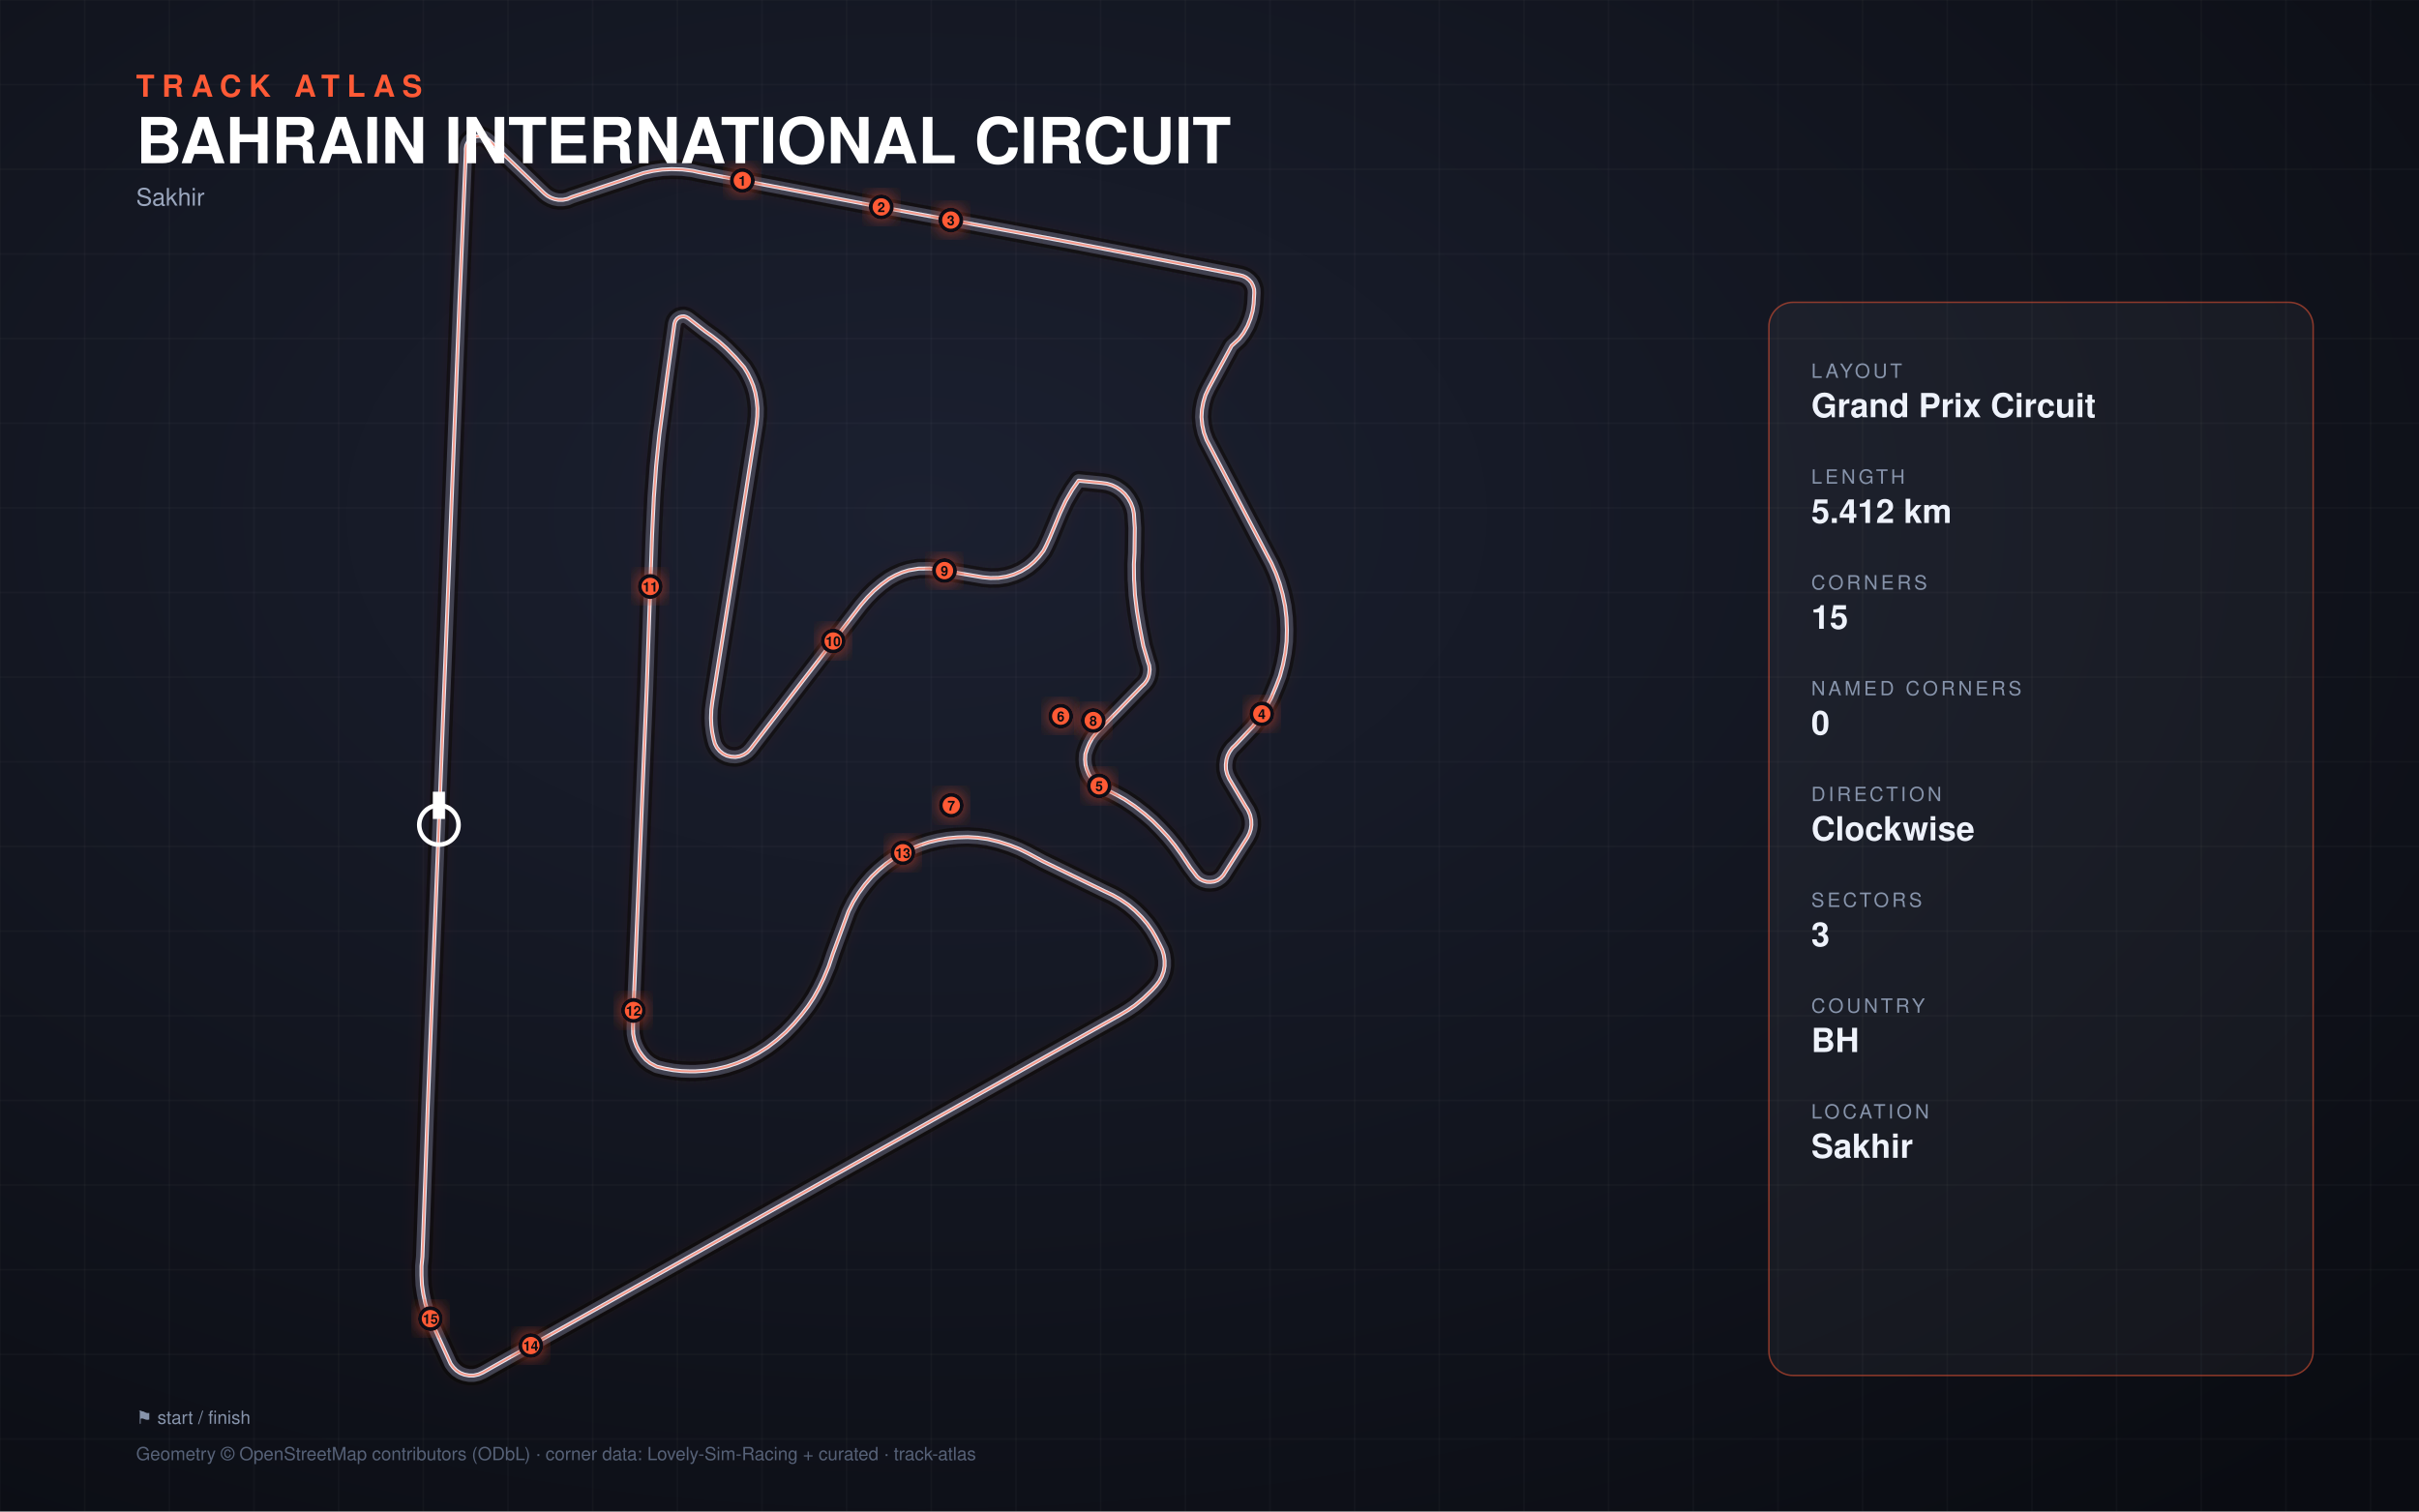
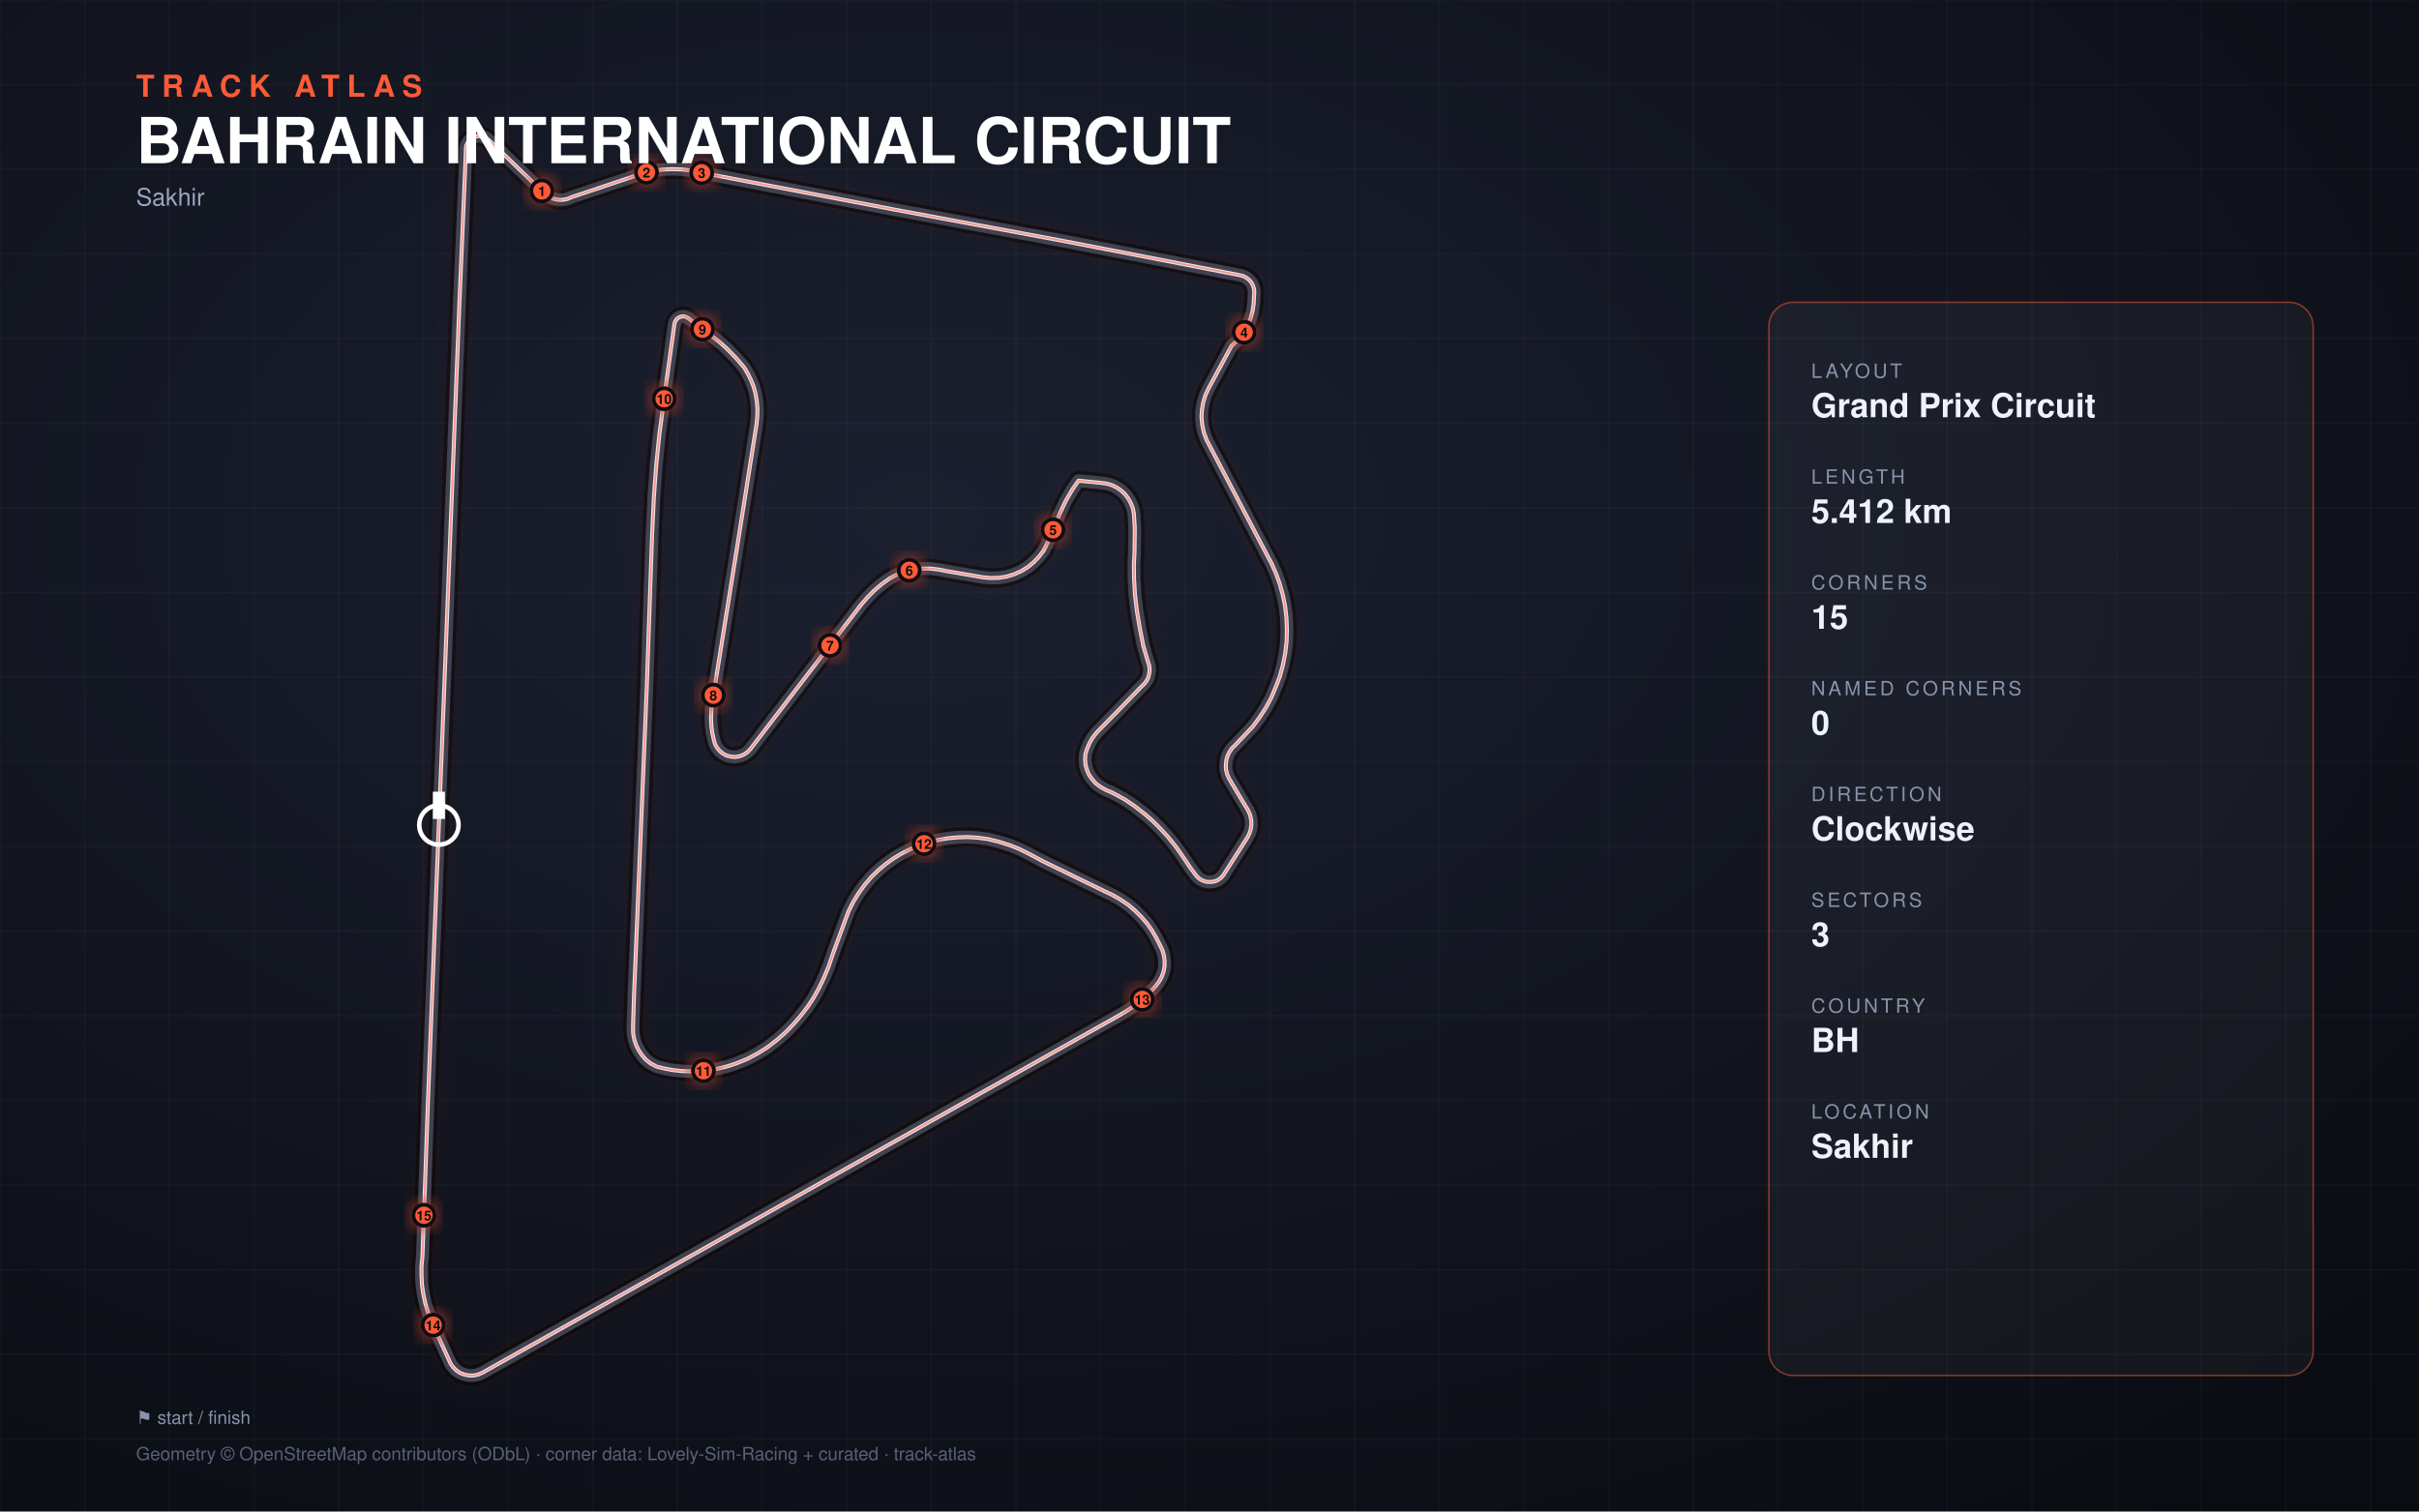
<svg xmlns="http://www.w3.org/2000/svg" width="1600" height="1000" viewBox="0 0 1600 1000" font-family="Helvetica, Arial, sans-serif">
  <defs>
    <radialGradient id="bg" cx="38%" cy="34%" r="85%">
      <stop offset="0%" stop-color="#1b2030" />
      <stop offset="55%" stop-color="#12151f" />
      <stop offset="100%" stop-color="#0a0c12" />
    </radialGradient>
    <linearGradient id="accent" x1="0" y1="0" x2="1" y2="1">
      <stop offset="0%" stop-color="#ff5a36" />
      <stop offset="100%" stop-color="#ffffff" />
    </linearGradient>
    <filter id="glow" x="-40%" y="-40%" width="180%" height="180%">
      <feGaussianBlur stdDeviation="6" result="b" />
      <feMerge>
        <feMergeNode in="b" />
        <feMergeNode in="SourceGraphic" />
      </feMerge>
    </filter>
  </defs>
  <rect width="1600" height="1000" fill="url(#bg)" />
  <line x1="0" y1="0" x2="0" y2="1000" stroke="#ffffff" stroke-opacity="0.025" />
  <line x1="56" y1="0" x2="56" y2="1000" stroke="#ffffff" stroke-opacity="0.025" />
  <line x1="112" y1="0" x2="112" y2="1000" stroke="#ffffff" stroke-opacity="0.025" />
  <line x1="168" y1="0" x2="168" y2="1000" stroke="#ffffff" stroke-opacity="0.025" />
  <line x1="224" y1="0" x2="224" y2="1000" stroke="#ffffff" stroke-opacity="0.025" />
  <line x1="280" y1="0" x2="280" y2="1000" stroke="#ffffff" stroke-opacity="0.025" />
  <line x1="336" y1="0" x2="336" y2="1000" stroke="#ffffff" stroke-opacity="0.025" />
  <line x1="392" y1="0" x2="392" y2="1000" stroke="#ffffff" stroke-opacity="0.025" />
  <line x1="448" y1="0" x2="448" y2="1000" stroke="#ffffff" stroke-opacity="0.025" />
  <line x1="504" y1="0" x2="504" y2="1000" stroke="#ffffff" stroke-opacity="0.025" />
  <line x1="560" y1="0" x2="560" y2="1000" stroke="#ffffff" stroke-opacity="0.025" />
  <line x1="616" y1="0" x2="616" y2="1000" stroke="#ffffff" stroke-opacity="0.025" />
  <line x1="672" y1="0" x2="672" y2="1000" stroke="#ffffff" stroke-opacity="0.025" />
  <line x1="728" y1="0" x2="728" y2="1000" stroke="#ffffff" stroke-opacity="0.025" />
  <line x1="784" y1="0" x2="784" y2="1000" stroke="#ffffff" stroke-opacity="0.025" />
  <line x1="840" y1="0" x2="840" y2="1000" stroke="#ffffff" stroke-opacity="0.025" />
  <line x1="896" y1="0" x2="896" y2="1000" stroke="#ffffff" stroke-opacity="0.025" />
  <line x1="952" y1="0" x2="952" y2="1000" stroke="#ffffff" stroke-opacity="0.025" />
  <line x1="1008" y1="0" x2="1008" y2="1000" stroke="#ffffff" stroke-opacity="0.025" />
  <line x1="1064" y1="0" x2="1064" y2="1000" stroke="#ffffff" stroke-opacity="0.025" />
  <line x1="1120" y1="0" x2="1120" y2="1000" stroke="#ffffff" stroke-opacity="0.025" />
  <line x1="1176" y1="0" x2="1176" y2="1000" stroke="#ffffff" stroke-opacity="0.025" />
  <line x1="1232" y1="0" x2="1232" y2="1000" stroke="#ffffff" stroke-opacity="0.025" />
  <line x1="1288" y1="0" x2="1288" y2="1000" stroke="#ffffff" stroke-opacity="0.025" />
  <line x1="1344" y1="0" x2="1344" y2="1000" stroke="#ffffff" stroke-opacity="0.025" />
  <line x1="1400" y1="0" x2="1400" y2="1000" stroke="#ffffff" stroke-opacity="0.025" />
  <line x1="1456" y1="0" x2="1456" y2="1000" stroke="#ffffff" stroke-opacity="0.025" />
  <line x1="1512" y1="0" x2="1512" y2="1000" stroke="#ffffff" stroke-opacity="0.025" />
  <line x1="1568" y1="0" x2="1568" y2="1000" stroke="#ffffff" stroke-opacity="0.025" />
  <line x1="0" y1="0" x2="1600" y2="0" stroke="#ffffff" stroke-opacity="0.025" />
  <line x1="0" y1="56" x2="1600" y2="56" stroke="#ffffff" stroke-opacity="0.025" />
  <line x1="0" y1="112" x2="1600" y2="112" stroke="#ffffff" stroke-opacity="0.025" />
  <line x1="0" y1="168" x2="1600" y2="168" stroke="#ffffff" stroke-opacity="0.025" />
  <line x1="0" y1="224" x2="1600" y2="224" stroke="#ffffff" stroke-opacity="0.025" />
  <line x1="0" y1="280" x2="1600" y2="280" stroke="#ffffff" stroke-opacity="0.025" />
  <line x1="0" y1="336" x2="1600" y2="336" stroke="#ffffff" stroke-opacity="0.025" />
  <line x1="0" y1="392" x2="1600" y2="392" stroke="#ffffff" stroke-opacity="0.025" />
  <line x1="0" y1="448" x2="1600" y2="448" stroke="#ffffff" stroke-opacity="0.025" />
  <line x1="0" y1="504" x2="1600" y2="504" stroke="#ffffff" stroke-opacity="0.025" />
  <line x1="0" y1="560" x2="1600" y2="560" stroke="#ffffff" stroke-opacity="0.025" />
  <line x1="0" y1="616" x2="1600" y2="616" stroke="#ffffff" stroke-opacity="0.025" />
  <line x1="0" y1="672" x2="1600" y2="672" stroke="#ffffff" stroke-opacity="0.025" />
  <line x1="0" y1="728" x2="1600" y2="728" stroke="#ffffff" stroke-opacity="0.025" />
  <line x1="0" y1="784" x2="1600" y2="784" stroke="#ffffff" stroke-opacity="0.025" />
  <line x1="0" y1="840" x2="1600" y2="840" stroke="#ffffff" stroke-opacity="0.025" />
  <line x1="0" y1="896" x2="1600" y2="896" stroke="#ffffff" stroke-opacity="0.025" />
  <line x1="0" y1="952" x2="1600" y2="952" stroke="#ffffff" stroke-opacity="0.025" />
  <path d="M 768.5,646.0 L 766.8,649.2 L 764.7,652.0 L 761.9,655.1 L 756.4,660.4 L 750.6,665.2 L 745.9,668.4 L 741.1,671.3 L 729.0,678.1 L 635.5,730.6 L 616.8,741.1 L 551.9,777.5 L 459.8,829.3 L 335.4,899.0 L 319.4,908.0 L 316.5,909.3 L 313.4,910.0 L 310.2,910.0 L 307.1,909.4 L 304.3,908.3 L 301.9,906.7 L 299.8,904.6 L 298.1,902.3 L 285.3,874.1 L 283.1,868.2 L 281.3,862.3 L 280.0,856.2 L 279.1,850.1 L 278.8,843.8 L 278.8,837.6 L 279.4,831.4 L 280.2,809.6 L 283.0,730.1 L 283.1,727.8 L 303.8,202.0 L 305.9,153.4 L 308.1,100.7 L 308.1,98.4 L 308.5,96.1 L 309.5,94.0 L 311.1,92.2 L 313.0,90.9 L 315.1,90.2 L 317.3,90.0 L 319.5,90.4 L 321.5,91.3 L 323.3,92.7 L 326.4,95.5 L 360.0,127.9 L 362.0,129.5 L 364.3,130.8 L 366.7,131.7 L 369.3,132.2 L 372.4,132.2 L 375.4,131.6 L 378.2,130.4 L 425.6,114.5 L 431.8,113.1 L 438.0,112.2 L 444.2,111.9 L 451.3,112.1 L 458.3,113.0 L 462.2,113.9 L 485.1,118.3 L 591.8,138.7 L 703.7,159.5 L 744.6,167.4 L 819.8,182.0 L 822.1,182.6 L 824.2,183.6 L 826.1,185.1 L 827.7,186.9 L 828.8,189.1 L 829.5,191.4 L 829.6,193.8 L 829.2,201.0 L 828.5,205.8 L 827.2,210.5 L 825.2,215.6 L 822.5,220.4 L 819.6,224.2 L 814.6,228.8 L 799.4,256.9 L 797.3,261.4 L 795.9,266.1 L 795.0,271.0 L 794.7,275.9 L 795.2,281.1 L 796.3,286.2 L 798.1,291.1 L 800.5,295.7 L 837.7,366.5 L 841.0,372.7 L 843.9,379.2 L 846.3,385.8 L 848.4,393.3 L 850.0,401.0 L 850.9,408.8 L 851.2,416.6 L 851.0,424.4 L 850.1,432.1 L 848.6,439.8 L 846.6,447.3 L 844.2,453.6 L 840.9,461.5 L 837.3,468.2 L 833.2,474.5 L 828.7,480.6 L 817.1,492.9 L 815.0,494.9 L 813.3,497.3 L 812.0,499.9 L 811.2,502.6 L 810.8,505.9 L 810.9,509.1 L 811.7,512.3 L 813.0,515.2 L 823.6,533.0 L 825.5,536.0 L 826.9,539.3 L 827.6,542.7 L 827.7,545.7 L 827.3,548.6 L 826.4,551.4 L 825.1,554.0 L 809.1,579.1 L 807.4,580.9 L 805.4,582.3 L 803.1,583.2 L 800.6,583.5 L 798.2,583.4 L 795.8,582.7 L 793.6,581.6 L 791.7,579.9 L 787.1,573.8 L 781.5,565.4 L 777.1,559.3 L 772.4,553.5 L 767.3,548.0 L 762.3,543.0 L 757.0,538.4 L 750.6,533.4 L 743.9,528.9 L 739.4,526.4 L 734.8,524.0 L 731.6,522.7 L 728.6,521.0 L 726.4,519.5 L 724.3,517.8 L 722.1,515.2 L 720.2,512.4 L 718.9,509.3 L 718.0,506.1 L 717.7,502.5 L 717.9,498.9 L 719.1,495.2 L 720.6,491.7 L 722.5,488.3 L 725.4,484.6 L 728.7,481.2 L 740.2,469.5 L 755.1,454.1 L 756.9,452.4 L 758.4,450.4 L 759.5,448.2 L 760.1,445.8 L 760.4,443.0 L 760.1,440.2 L 759.2,437.6 L 758.2,434.1 L 756.2,427.3 L 753.8,415.0 L 752.0,404.3 L 750.7,393.6 L 750.3,386.1 L 750.1,383.4 L 750.0,373.3 L 750.4,365.6 L 750.6,349.3 L 750.3,344.8 L 750.0,339.8 L 749.3,336.3 L 748.0,332.9 L 746.2,329.7 L 744.0,326.8 L 741.5,324.5 L 738.6,322.5 L 735.5,321.0 L 732.2,320.0 L 728.7,319.5 L 713.4,318.0 L 709.2,324.0 L 704.8,331.6 L 701.1,339.5 L 694.4,355.6 L 692.0,360.9 L 690.2,364.4 L 687.2,368.3 L 683.9,371.8 L 680.1,375.0 L 675.6,377.8 L 670.7,380.0 L 665.7,381.5 L 660.4,382.3 L 655.1,382.4 L 649.9,381.9 L 625.9,377.8 L 621.0,376.8 L 614.9,376.1 L 607.6,376.2 L 601.1,377.3 L 596.6,378.7 L 592.3,380.6 L 588.1,382.9 L 582.9,386.7 L 578.0,390.9 L 573.5,395.5 L 569.3,400.4 L 496.4,495.5 L 494.4,497.6 L 492.0,499.2 L 489.3,500.3 L 486.4,500.8 L 483.5,500.6 L 480.7,499.9 L 478.2,498.6 L 476.0,496.8 L 474.2,494.6 L 472.9,492.1 L 472.1,489.3 L 471.1,484.6 L 470.5,479.8 L 470.3,475.0 L 470.5,469.5 L 471.2,464.0 L 487.6,361.7 L 500.4,280.6 L 500.9,275.4 L 501.0,270.2 L 500.5,265.0 L 499.6,259.9 L 498.3,255.4 L 496.6,251.2 L 494.6,247.1 L 492.2,243.1 L 486.5,236.5 L 480.4,230.3 L 475.9,226.3 L 471.2,222.6 L 466.3,219.1 L 455.4,210.6 L 454.0,209.8 L 452.5,209.3 L 450.9,209.4 L 449.4,209.8 L 447.8,210.9 L 446.7,212.4 L 446.1,214.2 L 440.6,253.8 L 436.1,287.6 L 434.0,308.3 L 432.5,328.9 L 431.3,354.3 L 427.8,454.8 L 423.6,556.1 L 419.4,657.6 L 418.8,675.6 L 418.7,679.8 L 418.8,684.0 L 419.6,688.1 L 421.0,692.0 L 422.7,695.3 L 424.8,698.3 L 427.2,701.1 L 430.1,703.4 L 434.4,705.7 L 439.8,707.0 L 445.3,708.0 L 450.8,708.6 L 456.2,708.8 L 459.9,708.8 L 467.0,708.3 L 473.9,707.2 L 480.7,705.6 L 487.4,703.4 L 494.4,700.5 L 501.2,696.9 L 507.7,692.8 L 513.8,688.1 L 519.7,682.9 L 525.1,677.3 L 530.2,671.3 L 534.4,665.8 L 538.2,660.0 L 541.6,653.9 L 544.6,647.7 L 548.1,639.4 L 550.9,631.0 L 561.2,603.0 L 564.3,596.8 L 567.9,590.9 L 572.0,585.3 L 576.5,580.0 L 581.1,575.6 L 586.0,571.5 L 591.2,567.8 L 596.7,564.5 L 602.4,561.6 L 608.3,559.2 L 614.3,557.2 L 620.5,555.7 L 626.8,554.6 L 633.4,554.0 L 640.1,553.8 L 646.7,554.2 L 653.3,555.1 L 660.8,556.9 L 668.2,559.3 L 674.2,561.7 L 679.9,564.5 L 689.8,569.8 L 730.5,589.6 L 736.0,592.2 L 741.2,595.2 L 746.2,598.6 L 750.8,602.5 L 755.1,606.8 L 758.7,611.0 L 761.9,615.5 L 764.7,620.3 L 767.2,625.2 L 768.8,628.5 L 769.8,631.9 L 770.3,635.5 L 770.3,639.1 L 769.7,642.6 L 768.5,646.0 Z" fill="none" stroke="#000000" stroke-opacity="0.5" stroke-width="13" stroke-linejoin="round" stroke-linecap="round" />
  <path d="M 768.5,646.0 L 766.8,649.2 L 764.7,652.0 L 761.9,655.1 L 756.4,660.4 L 750.6,665.2 L 745.9,668.4 L 741.1,671.3 L 729.0,678.1 L 635.5,730.6 L 616.8,741.1 L 551.9,777.5 L 459.8,829.3 L 335.4,899.0 L 319.4,908.0 L 316.5,909.3 L 313.4,910.0 L 310.2,910.0 L 307.1,909.4 L 304.3,908.3 L 301.9,906.7 L 299.8,904.6 L 298.1,902.3 L 285.3,874.1 L 283.1,868.2 L 281.3,862.3 L 280.0,856.2 L 279.1,850.1 L 278.8,843.8 L 278.8,837.6 L 279.4,831.4 L 280.2,809.6 L 283.0,730.1 L 283.1,727.8 L 303.8,202.0 L 305.9,153.4 L 308.1,100.7 L 308.1,98.4 L 308.5,96.1 L 309.5,94.0 L 311.1,92.2 L 313.0,90.9 L 315.1,90.2 L 317.3,90.0 L 319.5,90.4 L 321.5,91.3 L 323.3,92.7 L 326.4,95.5 L 360.0,127.9 L 362.0,129.5 L 364.3,130.8 L 366.7,131.7 L 369.3,132.2 L 372.4,132.2 L 375.4,131.6 L 378.2,130.4 L 425.6,114.5 L 431.8,113.1 L 438.0,112.2 L 444.2,111.9 L 451.3,112.1 L 458.3,113.0 L 462.2,113.9 L 485.1,118.3 L 591.8,138.7 L 703.7,159.5 L 744.6,167.4 L 819.8,182.0 L 822.1,182.6 L 824.2,183.6 L 826.1,185.1 L 827.7,186.9 L 828.8,189.1 L 829.5,191.4 L 829.6,193.8 L 829.2,201.0 L 828.5,205.8 L 827.2,210.5 L 825.2,215.6 L 822.5,220.4 L 819.6,224.2 L 814.6,228.8 L 799.4,256.9 L 797.3,261.4 L 795.9,266.1 L 795.0,271.0 L 794.7,275.9 L 795.2,281.1 L 796.3,286.2 L 798.1,291.1 L 800.5,295.7 L 837.7,366.5 L 841.0,372.7 L 843.9,379.2 L 846.3,385.8 L 848.4,393.3 L 850.0,401.0 L 850.9,408.8 L 851.2,416.6 L 851.0,424.4 L 850.1,432.1 L 848.6,439.8 L 846.6,447.3 L 844.2,453.6 L 840.9,461.5 L 837.3,468.2 L 833.2,474.5 L 828.7,480.6 L 817.1,492.9 L 815.0,494.9 L 813.3,497.3 L 812.0,499.9 L 811.2,502.6 L 810.8,505.9 L 810.9,509.1 L 811.7,512.3 L 813.0,515.2 L 823.6,533.0 L 825.5,536.0 L 826.9,539.3 L 827.6,542.7 L 827.7,545.7 L 827.3,548.6 L 826.4,551.4 L 825.1,554.0 L 809.1,579.1 L 807.4,580.9 L 805.4,582.3 L 803.1,583.2 L 800.6,583.5 L 798.2,583.4 L 795.8,582.7 L 793.6,581.6 L 791.7,579.9 L 787.1,573.8 L 781.5,565.4 L 777.1,559.3 L 772.4,553.5 L 767.3,548.0 L 762.3,543.0 L 757.0,538.4 L 750.6,533.4 L 743.9,528.9 L 739.4,526.4 L 734.8,524.0 L 731.6,522.7 L 728.6,521.0 L 726.4,519.5 L 724.3,517.8 L 722.1,515.2 L 720.2,512.4 L 718.9,509.3 L 718.0,506.1 L 717.7,502.5 L 717.9,498.9 L 719.1,495.2 L 720.6,491.7 L 722.5,488.3 L 725.4,484.6 L 728.7,481.2 L 740.2,469.5 L 755.1,454.1 L 756.9,452.4 L 758.4,450.4 L 759.5,448.2 L 760.1,445.8 L 760.4,443.0 L 760.1,440.2 L 759.2,437.6 L 758.2,434.1 L 756.2,427.3 L 753.8,415.0 L 752.0,404.3 L 750.7,393.6 L 750.3,386.1 L 750.1,383.4 L 750.0,373.3 L 750.4,365.6 L 750.6,349.3 L 750.3,344.8 L 750.0,339.8 L 749.3,336.3 L 748.0,332.9 L 746.2,329.7 L 744.0,326.8 L 741.5,324.5 L 738.6,322.5 L 735.5,321.0 L 732.2,320.0 L 728.7,319.5 L 713.4,318.0 L 709.2,324.0 L 704.8,331.6 L 701.1,339.5 L 694.4,355.6 L 692.0,360.9 L 690.2,364.4 L 687.2,368.3 L 683.9,371.8 L 680.1,375.0 L 675.6,377.8 L 670.7,380.0 L 665.7,381.5 L 660.4,382.3 L 655.1,382.4 L 649.9,381.9 L 625.9,377.8 L 621.0,376.8 L 614.9,376.1 L 607.6,376.2 L 601.1,377.3 L 596.6,378.7 L 592.3,380.6 L 588.1,382.9 L 582.9,386.7 L 578.0,390.9 L 573.5,395.5 L 569.3,400.4 L 496.4,495.5 L 494.4,497.6 L 492.0,499.2 L 489.3,500.3 L 486.4,500.8 L 483.5,500.6 L 480.7,499.9 L 478.2,498.6 L 476.0,496.8 L 474.2,494.6 L 472.9,492.1 L 472.1,489.3 L 471.1,484.6 L 470.5,479.8 L 470.3,475.0 L 470.5,469.5 L 471.2,464.0 L 487.6,361.7 L 500.4,280.6 L 500.9,275.4 L 501.0,270.2 L 500.5,265.0 L 499.6,259.9 L 498.3,255.4 L 496.6,251.2 L 494.6,247.1 L 492.2,243.1 L 486.5,236.5 L 480.4,230.3 L 475.9,226.3 L 471.2,222.6 L 466.3,219.1 L 455.4,210.6 L 454.0,209.8 L 452.5,209.3 L 450.9,209.4 L 449.4,209.8 L 447.8,210.9 L 446.7,212.4 L 446.1,214.2 L 440.6,253.8 L 436.1,287.6 L 434.0,308.3 L 432.5,328.9 L 431.3,354.3 L 427.8,454.8 L 423.6,556.1 L 419.4,657.6 L 418.8,675.6 L 418.7,679.8 L 418.8,684.0 L 419.6,688.1 L 421.0,692.0 L 422.7,695.3 L 424.8,698.3 L 427.2,701.1 L 430.1,703.4 L 434.4,705.7 L 439.8,707.0 L 445.3,708.0 L 450.8,708.6 L 456.2,708.8 L 459.9,708.8 L 467.0,708.3 L 473.9,707.2 L 480.7,705.6 L 487.4,703.4 L 494.4,700.5 L 501.2,696.9 L 507.7,692.8 L 513.8,688.1 L 519.7,682.9 L 525.1,677.3 L 530.2,671.3 L 534.4,665.8 L 538.2,660.0 L 541.6,653.9 L 544.6,647.7 L 548.1,639.4 L 550.9,631.0 L 561.2,603.0 L 564.3,596.8 L 567.9,590.9 L 572.0,585.3 L 576.5,580.0 L 581.1,575.6 L 586.0,571.5 L 591.2,567.8 L 596.7,564.5 L 602.4,561.6 L 608.3,559.2 L 614.3,557.2 L 620.5,555.7 L 626.8,554.6 L 633.4,554.0 L 640.1,553.8 L 646.7,554.2 L 653.3,555.1 L 660.8,556.9 L 668.2,559.3 L 674.2,561.7 L 679.9,564.5 L 689.8,569.8 L 730.5,589.6 L 736.0,592.2 L 741.2,595.2 L 746.2,598.6 L 750.8,602.5 L 755.1,606.8 L 758.7,611.0 L 761.9,615.5 L 764.7,620.3 L 767.2,625.2 L 768.8,628.5 L 769.8,631.9 L 770.3,635.5 L 770.3,639.1 L 769.7,642.6 L 768.5,646.0 Z" fill="none" stroke="#39404f" stroke-width="8.5" stroke-linejoin="round" stroke-linecap="round" />
  <path d="M 768.5,646.0 L 766.8,649.2 L 764.7,652.0 L 761.9,655.1 L 756.4,660.4 L 750.6,665.2 L 745.9,668.4 L 741.1,671.3 L 729.0,678.1 L 635.5,730.6 L 616.8,741.1 L 551.9,777.5 L 459.8,829.3 L 335.4,899.0 L 319.4,908.0 L 316.5,909.3 L 313.4,910.0 L 310.2,910.0 L 307.1,909.4 L 304.3,908.3 L 301.9,906.7 L 299.8,904.6 L 298.1,902.3 L 285.3,874.1 L 283.1,868.2 L 281.3,862.3 L 280.0,856.2 L 279.1,850.1 L 278.8,843.8 L 278.8,837.6 L 279.4,831.4 L 280.2,809.6 L 283.0,730.1 L 283.1,727.8 L 303.8,202.0 L 305.9,153.4 L 308.1,100.7 L 308.1,98.4 L 308.5,96.1 L 309.5,94.0 L 311.1,92.2 L 313.0,90.9 L 315.1,90.2 L 317.3,90.0 L 319.5,90.4 L 321.5,91.3 L 323.3,92.7 L 326.4,95.5 L 360.0,127.9 L 362.0,129.5 L 364.3,130.8 L 366.7,131.7 L 369.3,132.2 L 372.4,132.2 L 375.4,131.6 L 378.2,130.4 L 425.6,114.5 L 431.8,113.1 L 438.0,112.2 L 444.2,111.9 L 451.3,112.1 L 458.3,113.0 L 462.2,113.9 L 485.1,118.3 L 591.8,138.7 L 703.7,159.5 L 744.6,167.4 L 819.8,182.0 L 822.1,182.6 L 824.2,183.6 L 826.1,185.1 L 827.7,186.9 L 828.8,189.1 L 829.5,191.4 L 829.6,193.8 L 829.2,201.0 L 828.5,205.8 L 827.2,210.5 L 825.2,215.6 L 822.5,220.4 L 819.6,224.2 L 814.6,228.8 L 799.4,256.9 L 797.3,261.4 L 795.9,266.1 L 795.0,271.0 L 794.7,275.9 L 795.2,281.1 L 796.3,286.2 L 798.1,291.1 L 800.5,295.7 L 837.7,366.5 L 841.0,372.7 L 843.9,379.2 L 846.3,385.8 L 848.4,393.3 L 850.0,401.0 L 850.9,408.8 L 851.2,416.6 L 851.0,424.4 L 850.1,432.1 L 848.6,439.8 L 846.6,447.3 L 844.2,453.6 L 840.9,461.5 L 837.3,468.2 L 833.2,474.5 L 828.7,480.6 L 817.1,492.9 L 815.0,494.9 L 813.3,497.3 L 812.0,499.9 L 811.2,502.6 L 810.8,505.9 L 810.9,509.1 L 811.7,512.3 L 813.0,515.2 L 823.6,533.0 L 825.5,536.0 L 826.9,539.3 L 827.6,542.7 L 827.7,545.7 L 827.3,548.6 L 826.4,551.4 L 825.1,554.0 L 809.1,579.1 L 807.4,580.9 L 805.4,582.3 L 803.1,583.2 L 800.6,583.5 L 798.2,583.4 L 795.8,582.7 L 793.6,581.6 L 791.7,579.9 L 787.1,573.8 L 781.5,565.4 L 777.1,559.3 L 772.4,553.5 L 767.3,548.0 L 762.3,543.0 L 757.0,538.4 L 750.6,533.4 L 743.9,528.9 L 739.4,526.4 L 734.8,524.0 L 731.6,522.7 L 728.6,521.0 L 726.4,519.5 L 724.3,517.8 L 722.1,515.2 L 720.2,512.4 L 718.9,509.3 L 718.0,506.1 L 717.7,502.5 L 717.9,498.9 L 719.1,495.2 L 720.6,491.7 L 722.5,488.3 L 725.4,484.6 L 728.7,481.2 L 740.2,469.5 L 755.1,454.1 L 756.9,452.4 L 758.4,450.4 L 759.5,448.2 L 760.1,445.8 L 760.4,443.0 L 760.1,440.2 L 759.2,437.6 L 758.2,434.1 L 756.2,427.3 L 753.8,415.0 L 752.0,404.3 L 750.7,393.6 L 750.3,386.1 L 750.1,383.4 L 750.0,373.3 L 750.4,365.6 L 750.6,349.3 L 750.3,344.8 L 750.0,339.8 L 749.3,336.3 L 748.0,332.9 L 746.2,329.7 L 744.0,326.8 L 741.5,324.5 L 738.6,322.5 L 735.5,321.0 L 732.2,320.0 L 728.7,319.5 L 713.4,318.0 L 709.2,324.0 L 704.8,331.6 L 701.1,339.5 L 694.4,355.6 L 692.0,360.9 L 690.2,364.4 L 687.2,368.3 L 683.9,371.8 L 680.1,375.0 L 675.6,377.8 L 670.7,380.0 L 665.7,381.5 L 660.4,382.3 L 655.1,382.4 L 649.9,381.9 L 625.9,377.8 L 621.0,376.8 L 614.9,376.1 L 607.6,376.2 L 601.1,377.3 L 596.6,378.7 L 592.3,380.6 L 588.1,382.9 L 582.9,386.7 L 578.0,390.9 L 573.5,395.5 L 569.3,400.4 L 496.4,495.5 L 494.4,497.6 L 492.0,499.2 L 489.3,500.3 L 486.4,500.8 L 483.5,500.6 L 480.7,499.9 L 478.2,498.6 L 476.0,496.8 L 474.2,494.6 L 472.9,492.1 L 472.1,489.3 L 471.1,484.6 L 470.5,479.8 L 470.3,475.0 L 470.5,469.5 L 471.2,464.0 L 487.6,361.7 L 500.4,280.6 L 500.9,275.4 L 501.0,270.2 L 500.5,265.0 L 499.6,259.9 L 498.3,255.4 L 496.6,251.2 L 494.6,247.1 L 492.2,243.1 L 486.5,236.5 L 480.4,230.3 L 475.9,226.3 L 471.2,222.6 L 466.3,219.1 L 455.4,210.6 L 454.0,209.8 L 452.5,209.3 L 450.9,209.4 L 449.4,209.8 L 447.8,210.9 L 446.7,212.4 L 446.1,214.2 L 440.6,253.8 L 436.1,287.6 L 434.0,308.3 L 432.5,328.9 L 431.3,354.3 L 427.8,454.8 L 423.6,556.1 L 419.4,657.6 L 418.8,675.6 L 418.7,679.8 L 418.8,684.0 L 419.6,688.1 L 421.0,692.0 L 422.7,695.3 L 424.8,698.3 L 427.2,701.1 L 430.1,703.4 L 434.4,705.7 L 439.8,707.0 L 445.3,708.0 L 450.8,708.6 L 456.2,708.8 L 459.9,708.8 L 467.0,708.3 L 473.9,707.2 L 480.7,705.6 L 487.4,703.4 L 494.4,700.5 L 501.2,696.9 L 507.7,692.8 L 513.8,688.1 L 519.7,682.9 L 525.1,677.3 L 530.2,671.3 L 534.4,665.8 L 538.2,660.0 L 541.6,653.9 L 544.6,647.7 L 548.1,639.4 L 550.9,631.0 L 561.2,603.0 L 564.3,596.8 L 567.9,590.9 L 572.0,585.3 L 576.5,580.0 L 581.1,575.6 L 586.0,571.5 L 591.2,567.8 L 596.7,564.5 L 602.4,561.6 L 608.3,559.2 L 614.3,557.2 L 620.5,555.7 L 626.8,554.6 L 633.4,554.0 L 640.1,553.8 L 646.7,554.2 L 653.3,555.1 L 660.8,556.9 L 668.2,559.3 L 674.2,561.7 L 679.9,564.5 L 689.8,569.8 L 730.5,589.6 L 736.0,592.2 L 741.2,595.2 L 746.2,598.6 L 750.8,602.5 L 755.1,606.8 L 758.7,611.0 L 761.9,615.5 L 764.7,620.3 L 767.2,625.2 L 768.8,628.5 L 769.8,631.9 L 770.3,635.5 L 770.3,639.1 L 769.7,642.6 L 768.5,646.0 Z" fill="none" stroke="#e7edf8" stroke-width="2.6" stroke-linejoin="round" stroke-linecap="round" />
  <path d="M 768.5,646.0 L 766.8,649.2 L 764.7,652.0 L 761.9,655.1 L 756.4,660.4 L 750.6,665.2 L 745.9,668.4 L 741.1,671.3 L 729.0,678.1 L 635.5,730.6 L 616.8,741.1 L 551.9,777.5 L 459.8,829.3 L 335.4,899.0 L 319.4,908.0 L 316.5,909.3 L 313.4,910.0 L 310.2,910.0 L 307.1,909.4 L 304.3,908.3 L 301.9,906.7 L 299.8,904.6 L 298.1,902.3 L 285.3,874.1 L 283.1,868.2 L 281.3,862.3 L 280.0,856.2 L 279.1,850.1 L 278.8,843.8 L 278.8,837.6 L 279.4,831.4 L 280.2,809.6 L 283.0,730.1 L 283.1,727.8 L 303.8,202.0 L 305.9,153.4 L 308.1,100.7 L 308.1,98.4 L 308.5,96.1 L 309.5,94.0 L 311.1,92.2 L 313.0,90.9 L 315.1,90.2 L 317.3,90.0 L 319.5,90.4 L 321.5,91.3 L 323.3,92.7 L 326.4,95.5 L 360.0,127.9 L 362.0,129.5 L 364.3,130.8 L 366.7,131.7 L 369.3,132.2 L 372.4,132.2 L 375.4,131.6 L 378.2,130.4 L 425.6,114.5 L 431.8,113.1 L 438.0,112.2 L 444.2,111.9 L 451.3,112.1 L 458.3,113.0 L 462.2,113.9 L 485.1,118.3 L 591.8,138.7 L 703.7,159.5 L 744.6,167.4 L 819.8,182.0 L 822.1,182.6 L 824.2,183.6 L 826.1,185.1 L 827.7,186.9 L 828.8,189.1 L 829.5,191.4 L 829.6,193.8 L 829.2,201.0 L 828.5,205.8 L 827.2,210.5 L 825.2,215.6 L 822.5,220.4 L 819.6,224.2 L 814.6,228.8 L 799.4,256.9 L 797.3,261.4 L 795.9,266.1 L 795.0,271.0 L 794.7,275.9 L 795.2,281.1 L 796.3,286.2 L 798.1,291.1 L 800.5,295.7 L 837.7,366.5 L 841.0,372.7 L 843.9,379.2 L 846.3,385.8 L 848.4,393.3 L 850.0,401.0 L 850.9,408.8 L 851.2,416.6 L 851.0,424.4 L 850.1,432.1 L 848.6,439.8 L 846.6,447.3 L 844.2,453.6 L 840.9,461.5 L 837.3,468.2 L 833.2,474.5 L 828.7,480.6 L 817.1,492.9 L 815.0,494.9 L 813.3,497.3 L 812.0,499.9 L 811.2,502.6 L 810.8,505.9 L 810.9,509.1 L 811.7,512.3 L 813.0,515.2 L 823.6,533.0 L 825.5,536.0 L 826.9,539.3 L 827.6,542.7 L 827.7,545.7 L 827.3,548.6 L 826.4,551.4 L 825.1,554.0 L 809.1,579.1 L 807.4,580.9 L 805.4,582.3 L 803.1,583.2 L 800.6,583.5 L 798.2,583.4 L 795.8,582.7 L 793.6,581.6 L 791.7,579.9 L 787.1,573.8 L 781.5,565.4 L 777.1,559.3 L 772.4,553.5 L 767.3,548.0 L 762.3,543.0 L 757.0,538.4 L 750.6,533.4 L 743.9,528.9 L 739.4,526.4 L 734.8,524.0 L 731.6,522.7 L 728.6,521.0 L 726.4,519.5 L 724.3,517.8 L 722.1,515.2 L 720.2,512.4 L 718.9,509.3 L 718.0,506.1 L 717.7,502.5 L 717.9,498.9 L 719.1,495.2 L 720.6,491.7 L 722.5,488.3 L 725.4,484.6 L 728.7,481.2 L 740.2,469.5 L 755.1,454.1 L 756.9,452.4 L 758.4,450.4 L 759.5,448.2 L 760.1,445.8 L 760.4,443.0 L 760.1,440.2 L 759.2,437.6 L 758.2,434.1 L 756.2,427.3 L 753.8,415.0 L 752.0,404.3 L 750.7,393.6 L 750.3,386.1 L 750.1,383.4 L 750.0,373.3 L 750.4,365.6 L 750.6,349.3 L 750.3,344.8 L 750.0,339.8 L 749.3,336.3 L 748.0,332.9 L 746.2,329.7 L 744.0,326.8 L 741.5,324.5 L 738.6,322.5 L 735.5,321.0 L 732.2,320.0 L 728.7,319.5 L 713.4,318.0 L 709.2,324.0 L 704.8,331.6 L 701.1,339.5 L 694.4,355.6 L 692.0,360.9 L 690.2,364.4 L 687.2,368.3 L 683.9,371.8 L 680.1,375.0 L 675.6,377.8 L 670.7,380.0 L 665.7,381.5 L 660.4,382.3 L 655.1,382.4 L 649.9,381.9 L 625.9,377.8 L 621.0,376.8 L 614.9,376.1 L 607.6,376.2 L 601.1,377.3 L 596.6,378.7 L 592.3,380.6 L 588.1,382.9 L 582.9,386.7 L 578.0,390.9 L 573.5,395.5 L 569.3,400.4 L 496.4,495.5 L 494.4,497.6 L 492.0,499.2 L 489.3,500.3 L 486.4,500.8 L 483.5,500.6 L 480.7,499.9 L 478.2,498.6 L 476.0,496.8 L 474.2,494.6 L 472.9,492.1 L 472.1,489.3 L 471.1,484.6 L 470.5,479.8 L 470.3,475.0 L 470.5,469.5 L 471.2,464.0 L 487.6,361.7 L 500.4,280.6 L 500.9,275.4 L 501.0,270.2 L 500.5,265.0 L 499.6,259.9 L 498.3,255.4 L 496.6,251.2 L 494.6,247.1 L 492.2,243.1 L 486.5,236.5 L 480.4,230.3 L 475.9,226.3 L 471.2,222.6 L 466.3,219.1 L 455.4,210.6 L 454.0,209.8 L 452.5,209.3 L 450.9,209.4 L 449.4,209.8 L 447.8,210.9 L 446.7,212.4 L 446.1,214.2 L 440.6,253.8 L 436.1,287.6 L 434.0,308.3 L 432.5,328.9 L 431.3,354.3 L 427.8,454.8 L 423.6,556.1 L 419.4,657.6 L 418.8,675.6 L 418.7,679.8 L 418.8,684.0 L 419.6,688.1 L 421.0,692.0 L 422.7,695.3 L 424.8,698.3 L 427.2,701.1 L 430.1,703.4 L 434.4,705.7 L 439.8,707.0 L 445.3,708.0 L 450.8,708.6 L 456.2,708.8 L 459.9,708.8 L 467.0,708.3 L 473.9,707.2 L 480.7,705.6 L 487.4,703.4 L 494.4,700.5 L 501.2,696.9 L 507.7,692.8 L 513.8,688.1 L 519.7,682.9 L 525.1,677.3 L 530.2,671.3 L 534.4,665.8 L 538.2,660.0 L 541.6,653.9 L 544.6,647.7 L 548.1,639.4 L 550.9,631.0 L 561.2,603.0 L 564.3,596.8 L 567.9,590.9 L 572.0,585.3 L 576.5,580.0 L 581.1,575.6 L 586.0,571.5 L 591.2,567.8 L 596.7,564.5 L 602.4,561.6 L 608.3,559.2 L 614.3,557.2 L 620.5,555.7 L 626.8,554.6 L 633.4,554.0 L 640.1,553.8 L 646.7,554.2 L 653.3,555.1 L 660.8,556.9 L 668.2,559.3 L 674.2,561.7 L 679.9,564.5 L 689.8,569.8 L 730.5,589.6 L 736.0,592.2 L 741.2,595.2 L 746.2,598.6 L 750.8,602.5 L 755.1,606.8 L 758.7,611.0 L 761.9,615.5 L 764.7,620.3 L 767.2,625.2 L 768.8,628.5 L 769.8,631.9 L 770.3,635.5 L 770.3,639.1 L 769.7,642.6 L 768.5,646.0 Z" fill="none" stroke="#ff5a36" stroke-opacity="0.55" stroke-width="1.2" stroke-linejoin="round" filter="url(#glow)" />
  <circle cx="290.3" cy="545.8" r="13" fill="none" stroke="#ffffff" stroke-width="3" />
  <rect x="286.3" y="523.8" width="8" height="18" fill="#ffffff" />
-   <circle cx="491.0" cy="119.4" r="7" fill="#ff5a36" stroke="#0a0c12" stroke-width="2.5" filter="url(#glow)" />
-   <text x="491.0" y="122.8" font-size="9" font-weight="700" fill="#0a0c12" text-anchor="middle">1</text>
-   <circle cx="582.9" cy="136.9" r="7" fill="#ff5a36" stroke="#0a0c12" stroke-width="2.5" filter="url(#glow)" />
-   <text x="582.9" y="140.3" font-size="9" font-weight="700" fill="#0a0c12" text-anchor="middle">2</text>
-   <circle cx="628.9" cy="145.6" r="7" fill="#ff5a36" stroke="#0a0c12" stroke-width="2.5" filter="url(#glow)" />
-   <text x="628.9" y="149.0" font-size="9" font-weight="700" fill="#0a0c12" text-anchor="middle">3</text>
-   <circle cx="834.6" cy="472.3" r="7" fill="#ff5a36" stroke="#0a0c12" stroke-width="2.5" filter="url(#glow)" />
-   <text x="834.6" y="475.7" font-size="9" font-weight="700" fill="#0a0c12" text-anchor="middle">4</text>
-   <circle cx="727.0" cy="519.9" r="7" fill="#ff5a36" stroke="#0a0c12" stroke-width="2.5" filter="url(#glow)" />
-   <text x="727.0" y="523.3" font-size="9" font-weight="700" fill="#0a0c12" text-anchor="middle">5</text>
-   <circle cx="701.6" cy="473.8" r="7" fill="#ff5a36" stroke="#0a0c12" stroke-width="2.5" filter="url(#glow)" />
-   <text x="701.6" y="477.2" font-size="9" font-weight="700" fill="#0a0c12" text-anchor="middle">6</text>
-   <circle cx="629.2" cy="532.8" r="7" fill="#ff5a36" stroke="#0a0c12" stroke-width="2.5" filter="url(#glow)" />
-   <text x="629.2" y="536.2" font-size="9" font-weight="700" fill="#0a0c12" text-anchor="middle">7</text>
-   <circle cx="723.1" cy="476.7" r="7" fill="#ff5a36" stroke="#0a0c12" stroke-width="2.5" filter="url(#glow)" />
-   <text x="723.1" y="480.1" font-size="9" font-weight="700" fill="#0a0c12" text-anchor="middle">8</text>
-   <circle cx="624.7" cy="377.5" r="7" fill="#ff5a36" stroke="#0a0c12" stroke-width="2.5" filter="url(#glow)" />
-   <text x="624.7" y="380.9" font-size="9" font-weight="700" fill="#0a0c12" text-anchor="middle">9</text>
-   <circle cx="551.1" cy="424.1" r="7" fill="#ff5a36" stroke="#0a0c12" stroke-width="2.5" filter="url(#glow)" />
-   <text x="551.1" y="427.5" font-size="9" font-weight="700" fill="#0a0c12" text-anchor="middle">10</text>
-   <circle cx="430.1" cy="388.0" r="7" fill="#ff5a36" stroke="#0a0c12" stroke-width="2.5" filter="url(#glow)" />
-   <text x="430.1" y="391.4" font-size="9" font-weight="700" fill="#0a0c12" text-anchor="middle">11</text>
-   <circle cx="419.0" cy="668.5" r="7" fill="#ff5a36" stroke="#0a0c12" stroke-width="2.5" filter="url(#glow)" />
-   <text x="419.0" y="671.9" font-size="9" font-weight="700" fill="#0a0c12" text-anchor="middle">12</text>
-   <circle cx="597.2" cy="564.2" r="7" fill="#ff5a36" stroke="#0a0c12" stroke-width="2.5" filter="url(#glow)" />
-   <text x="597.2" y="567.6" font-size="9" font-weight="700" fill="#0a0c12" text-anchor="middle">13</text>
-   <circle cx="351.1" cy="890.2" r="7" fill="#ff5a36" stroke="#0a0c12" stroke-width="2.5" filter="url(#glow)" />
-   <text x="351.1" y="893.6" font-size="9" font-weight="700" fill="#0a0c12" text-anchor="middle">14</text>
-   <circle cx="284.7" cy="872.4" r="7" fill="#ff5a36" stroke="#0a0c12" stroke-width="2.5" filter="url(#glow)" />
-   <text x="284.7" y="875.8" font-size="9" font-weight="700" fill="#0a0c12" text-anchor="middle">15</text>
+   <circle cx="358.4" cy="126.3" r="7" fill="#ff5a36" stroke="#0a0c12" stroke-width="2.5" filter="url(#glow)" />
+   <text x="358.4" y="129.7" font-size="9" font-weight="700" fill="#0a0c12" text-anchor="middle">1</text>
+   <circle cx="427.6" cy="114.0" r="7" fill="#ff5a36" stroke="#0a0c12" stroke-width="2.5" filter="url(#glow)" />
+   <text x="427.6" y="117.4" font-size="9" font-weight="700" fill="#0a0c12" text-anchor="middle">2</text>
+   <circle cx="464.1" cy="114.3" r="7" fill="#ff5a36" stroke="#0a0c12" stroke-width="2.5" filter="url(#glow)" />
+   <text x="464.1" y="117.7" font-size="9" font-weight="700" fill="#0a0c12" text-anchor="middle">3</text>
+   <circle cx="822.9" cy="219.8" r="7" fill="#ff5a36" stroke="#0a0c12" stroke-width="2.5" filter="url(#glow)" />
+   <text x="822.9" y="223.2" font-size="9" font-weight="700" fill="#0a0c12" text-anchor="middle">4</text>
+   <circle cx="696.5" cy="350.5" r="7" fill="#ff5a36" stroke="#0a0c12" stroke-width="2.5" filter="url(#glow)" />
+   <text x="696.5" y="353.9" font-size="9" font-weight="700" fill="#0a0c12" text-anchor="middle">5</text>
+   <circle cx="601.4" cy="377.3" r="7" fill="#ff5a36" stroke="#0a0c12" stroke-width="2.5" filter="url(#glow)" />
+   <text x="601.4" y="380.7" font-size="9" font-weight="700" fill="#0a0c12" text-anchor="middle">6</text>
+   <circle cx="549.0" cy="427.0" r="7" fill="#ff5a36" stroke="#0a0c12" stroke-width="2.5" filter="url(#glow)" />
+   <text x="549.0" y="430.4" font-size="9" font-weight="700" fill="#0a0c12" text-anchor="middle">7</text>
+   <circle cx="471.8" cy="459.9" r="7" fill="#ff5a36" stroke="#0a0c12" stroke-width="2.5" filter="url(#glow)" />
+   <text x="471.8" y="463.3" font-size="9" font-weight="700" fill="#0a0c12" text-anchor="middle">8</text>
+   <circle cx="464.6" cy="217.8" r="7" fill="#ff5a36" stroke="#0a0c12" stroke-width="2.5" filter="url(#glow)" />
+   <text x="464.6" y="221.2" font-size="9" font-weight="700" fill="#0a0c12" text-anchor="middle">9</text>
+   <circle cx="439.3" cy="263.8" r="7" fill="#ff5a36" stroke="#0a0c12" stroke-width="2.5" filter="url(#glow)" />
+   <text x="439.3" y="267.2" font-size="9" font-weight="700" fill="#0a0c12" text-anchor="middle">10</text>
+   <circle cx="465.3" cy="708.4" r="7" fill="#ff5a36" stroke="#0a0c12" stroke-width="2.5" filter="url(#glow)" />
+   <text x="465.3" y="711.8" font-size="9" font-weight="700" fill="#0a0c12" text-anchor="middle">11</text>
+   <circle cx="611.2" cy="558.2" r="7" fill="#ff5a36" stroke="#0a0c12" stroke-width="2.5" filter="url(#glow)" />
+   <text x="611.2" y="561.6" font-size="9" font-weight="700" fill="#0a0c12" text-anchor="middle">12</text>
+   <circle cx="755.5" cy="661.2" r="7" fill="#ff5a36" stroke="#0a0c12" stroke-width="2.5" filter="url(#glow)" />
+   <text x="755.5" y="664.6" font-size="9" font-weight="700" fill="#0a0c12" text-anchor="middle">13</text>
+   <circle cx="286.5" cy="876.7" r="7" fill="#ff5a36" stroke="#0a0c12" stroke-width="2.5" filter="url(#glow)" />
+   <text x="286.5" y="880.1" font-size="9" font-weight="700" fill="#0a0c12" text-anchor="middle">14</text>
+   <circle cx="280.4" cy="804.0" r="7" fill="#ff5a36" stroke="#0a0c12" stroke-width="2.5" filter="url(#glow)" />
+   <text x="280.4" y="807.4" font-size="9" font-weight="700" fill="#0a0c12" text-anchor="middle">15</text>
  <text x="90" y="64" font-size="20" letter-spacing="5" fill="#ff5a36" font-weight="700">TRACK ATLAS</text>
  <text x="90" y="108" font-size="42" font-weight="800" fill="#ffffff">BAHRAIN INTERNATIONAL CIRCUIT</text>
  <text x="90" y="136" font-size="16" fill="#9aa6bd">Sakhir</text>
  <rect x="1170" y="200" width="360" height="710" rx="16" fill="#ffffff" fill-opacity="0.04" stroke="#ff5a36" stroke-opacity="0.5" />
  <text x="1198" y="250" font-size="13" letter-spacing="2" fill="#8794ab">LAYOUT</text>
  <text x="1198" y="276" font-size="22" font-weight="700" fill="#eef2fb">Grand Prix Circuit</text>
  <text x="1198" y="320" font-size="13" letter-spacing="2" fill="#8794ab">LENGTH</text>
  <text x="1198" y="346" font-size="22" font-weight="700" fill="#eef2fb">5.412 km</text>
  <text x="1198" y="390" font-size="13" letter-spacing="2" fill="#8794ab">CORNERS</text>
  <text x="1198" y="416" font-size="22" font-weight="700" fill="#eef2fb">15</text>
  <text x="1198" y="460" font-size="13" letter-spacing="2" fill="#8794ab">NAMED CORNERS</text>
  <text x="1198" y="486" font-size="22" font-weight="700" fill="#eef2fb">0</text>
  <text x="1198" y="530" font-size="13" letter-spacing="2" fill="#8794ab">DIRECTION</text>
  <text x="1198" y="556" font-size="22" font-weight="700" fill="#eef2fb">Clockwise</text>
  <text x="1198" y="600" font-size="13" letter-spacing="2" fill="#8794ab">SECTORS</text>
  <text x="1198" y="626" font-size="22" font-weight="700" fill="#eef2fb">3</text>
  <text x="1198" y="670" font-size="13" letter-spacing="2" fill="#8794ab">COUNTRY</text>
  <text x="1198" y="696" font-size="22" font-weight="700" fill="#eef2fb">BH</text>
  <text x="1198" y="740" font-size="13" letter-spacing="2" fill="#8794ab">LOCATION</text>
  <text x="1198" y="766" font-size="22" font-weight="700" fill="#eef2fb">Sakhir</text>
  <text x="90" y="966" font-size="12" fill="#566177">Geometry © OpenStreetMap contributors (ODbL) · corner data: Lovely-Sim-Racing + curated · track-atlas</text>
  <text x="90" y="942" font-size="12" fill="#8794ab">⚑ start / finish</text>
</svg>
